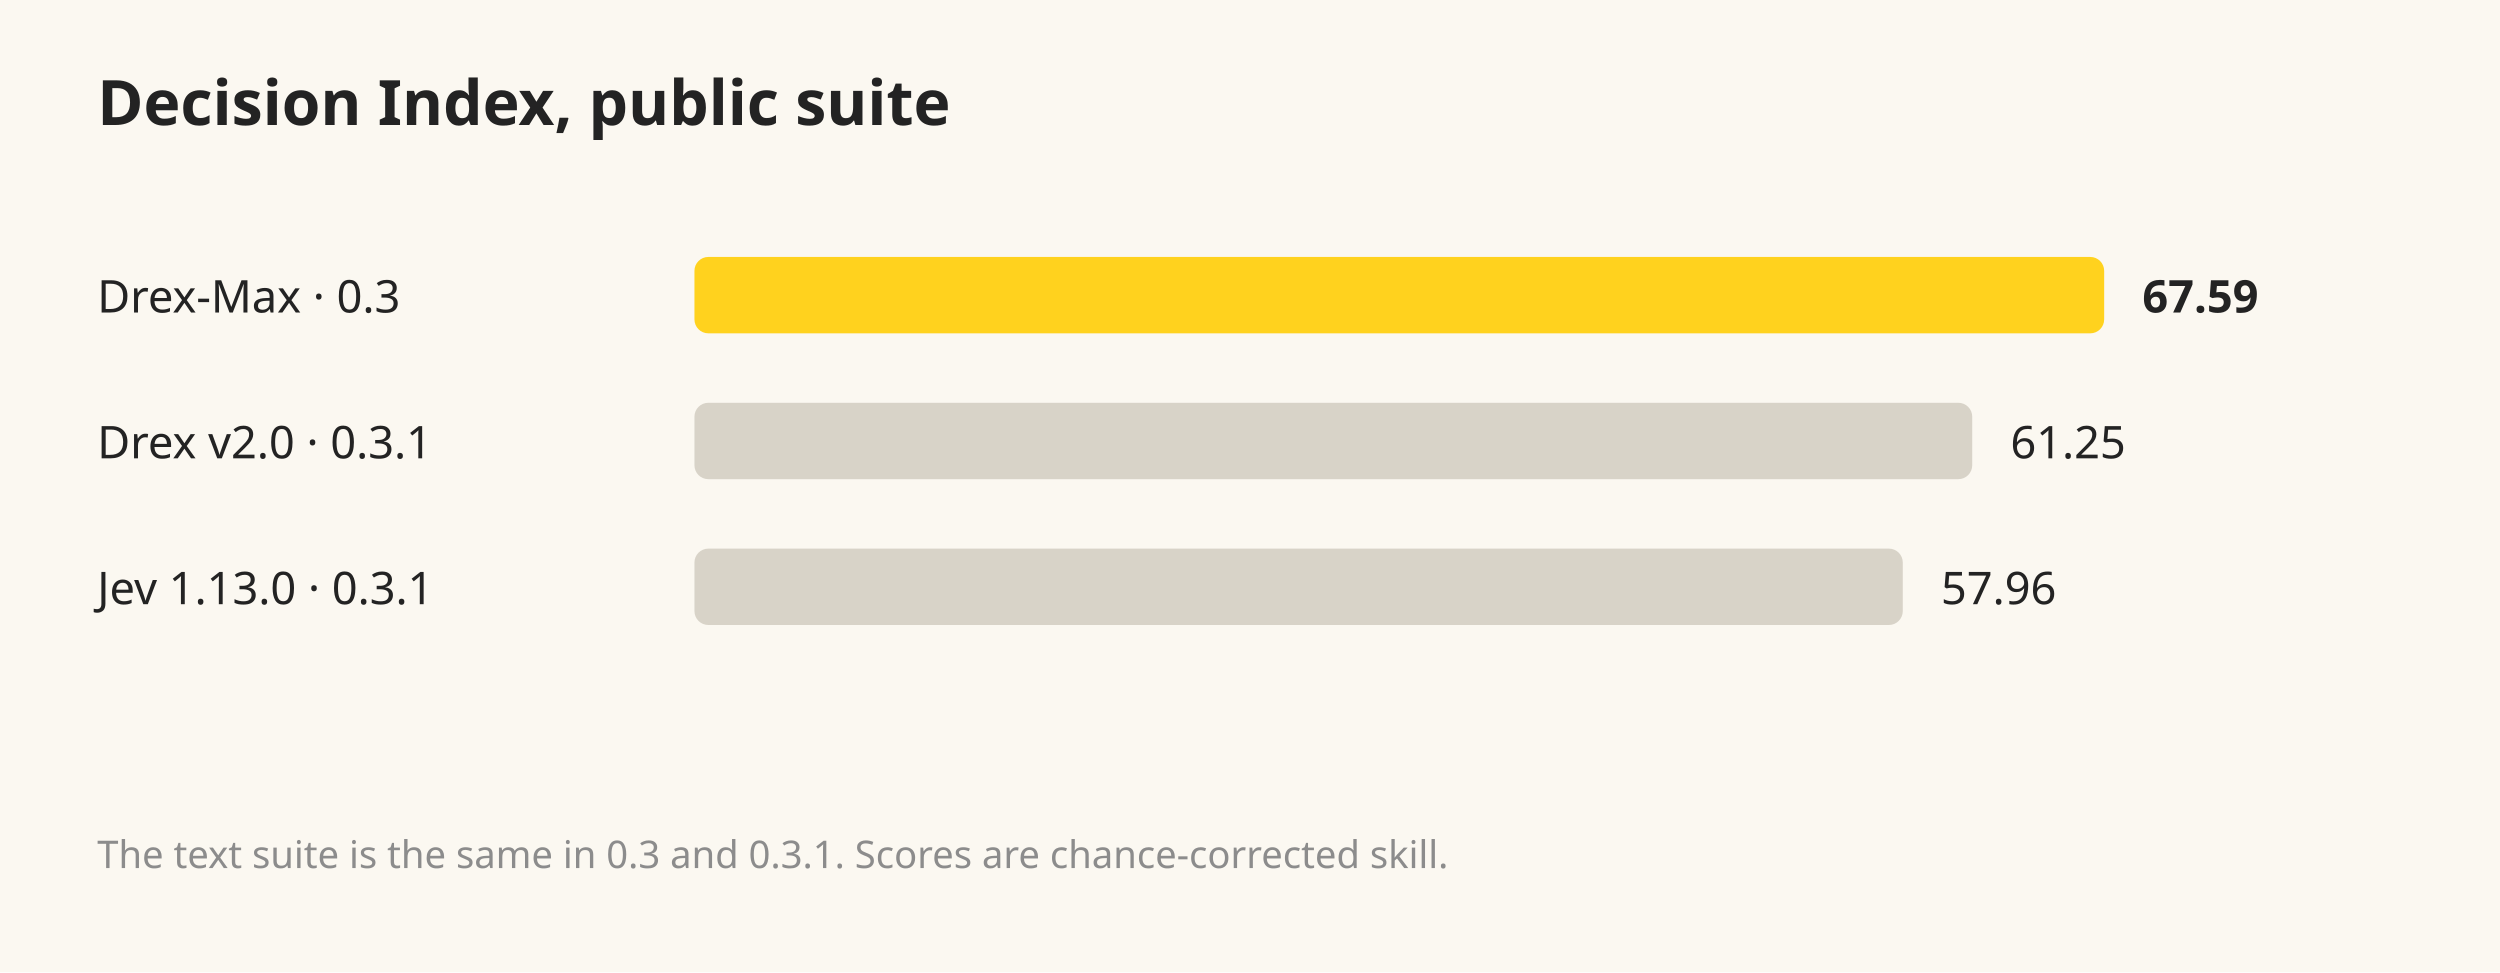
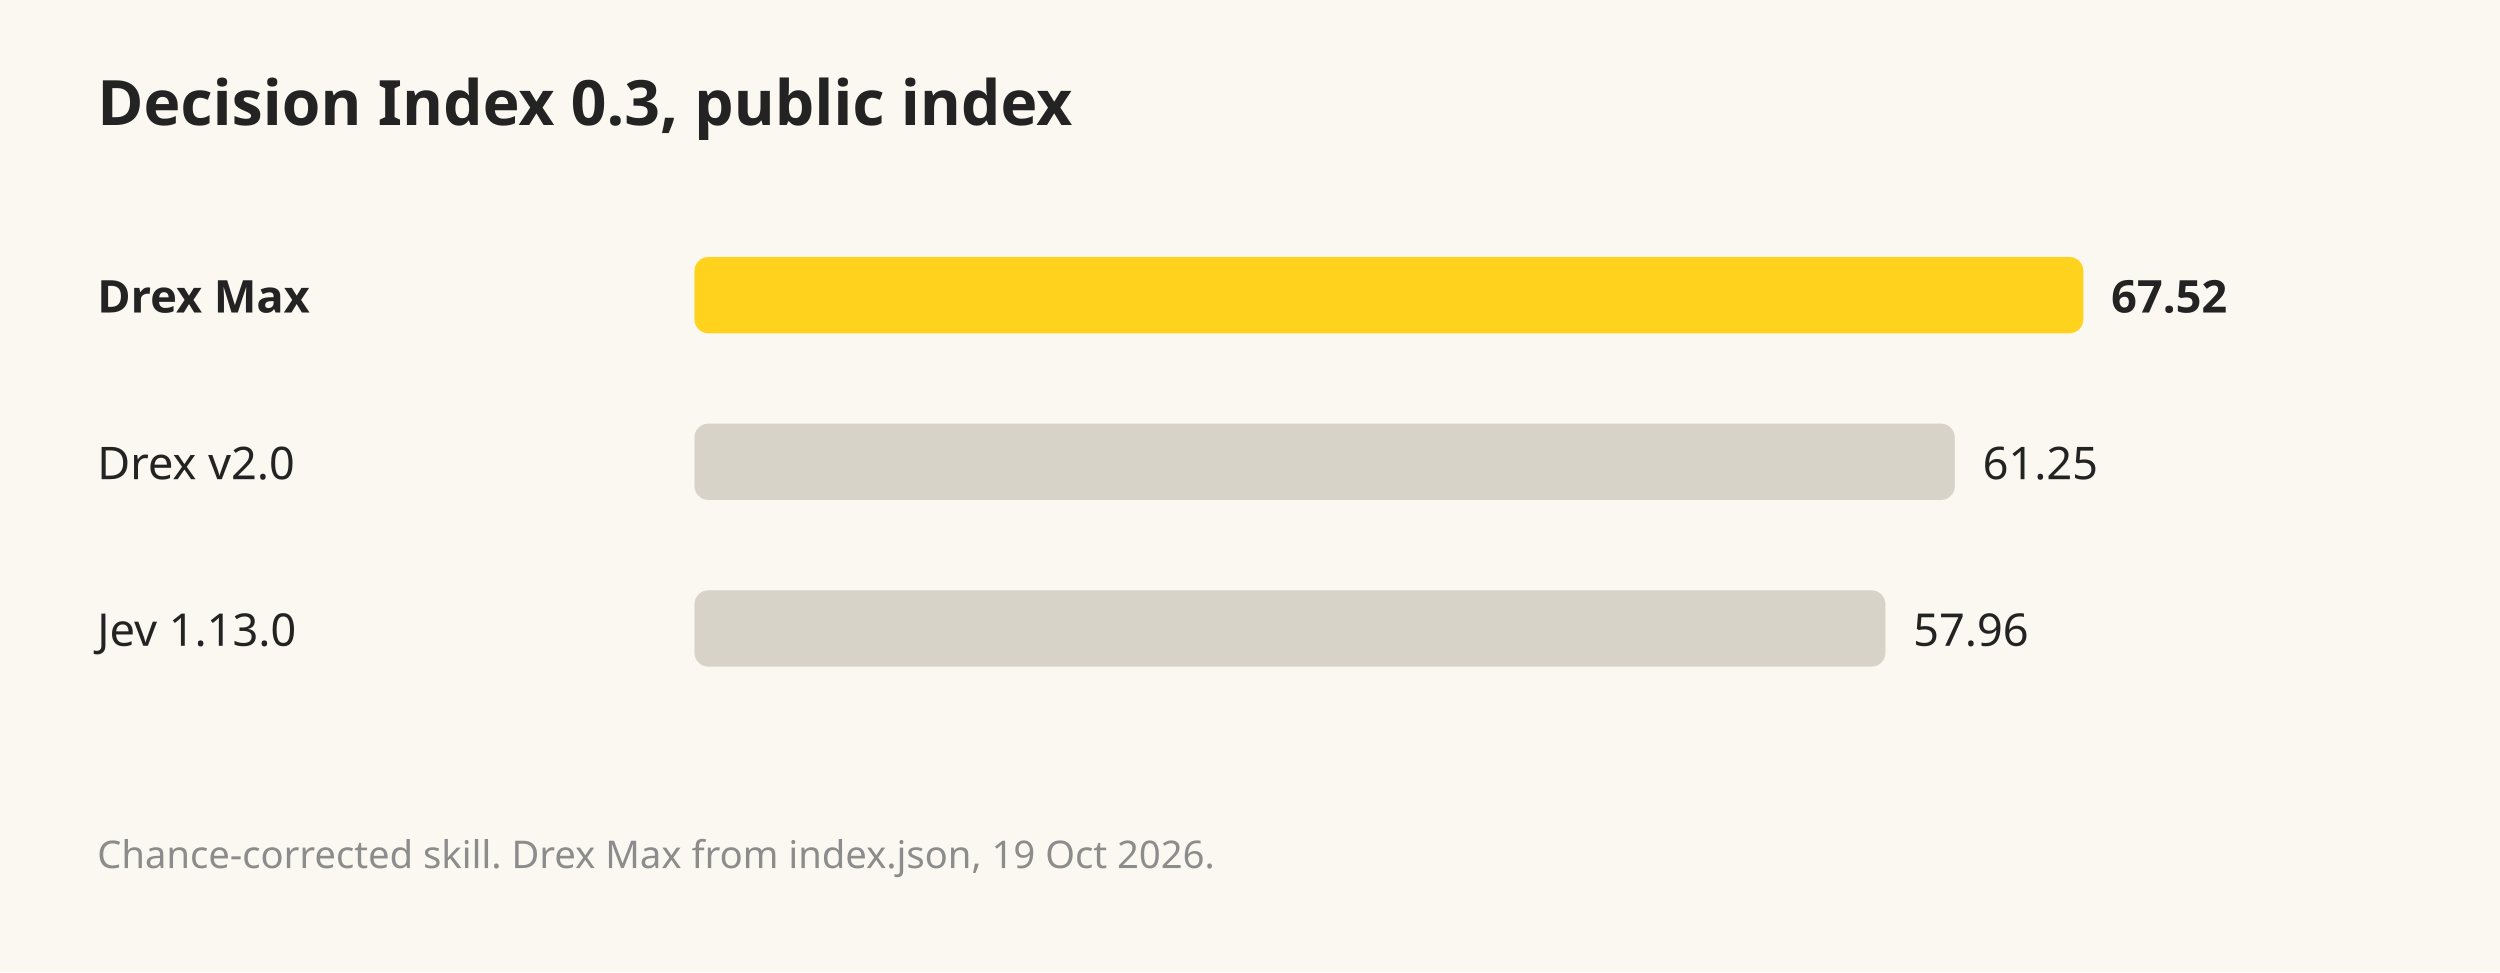
<svg xmlns="http://www.w3.org/2000/svg" width="720" height="280" viewBox="0 0 720 280">
  <rect width="720" height="280" fill="#FBF8F1" />
-   <text x="28" y="36" font-family="ui-sans-serif,system-ui" font-size="18" font-weight="700" fill="#232323">Decision Index, public suite</text>
+   <text x="28" y="36" font-family="ui-sans-serif,system-ui" font-size="18" font-weight="700" fill="#232323">Decision Index 0.3, public index</text>
  <g font-family="ui-sans-serif,system-ui" font-size="13" fill="#232323">
-     <text x="28" y="90">Drex-Max · 0.3</text>
-     <rect x="200" y="74" width="406" height="22" rx="4" fill="#FFD21E" />
-     <text x="617" y="90" font-weight="700">67.59</text>
-     <text x="28" y="132">Drex v2.0 · 0.3.1</text>
-     <rect x="200" y="116" width="368" height="22" rx="4" fill="#D8D3C8" />
-     <text x="579" y="132">61.25</text>
-     <text x="28" y="174">Jev 1.13.0 · 0.3.1</text>
-     <rect x="200" y="158" width="348" height="22" rx="4" fill="#D8D3C8" />
-     <text x="559" y="174">57.96</text>
+     <text x="28" y="90" font-weight="700">Drex Max</text>
+     <rect x="200" y="74" width="400" height="22" rx="4" fill="#FFD21E" />
+     <text x="608" y="90" font-weight="700">67.52</text>
+     <text x="28" y="138">Drex v2.0</text>
+     <rect x="200" y="122" width="363" height="22" rx="4" fill="#D8D3C8" />
+     <text x="571" y="138">61.25</text>
+     <text x="28" y="186">Jev 1.13.0</text>
+     <rect x="200" y="170" width="343" height="22" rx="4" fill="#D8D3C8" />
+     <text x="551" y="186">57.96</text>
  </g>
-   <text x="28" y="250" font-family="ui-sans-serif,system-ui" font-size="11" fill="#8C8C8C">The text suite is the same in 0.3 and 0.3.1. Scores are chance-corrected skill.</text>
+   <text x="28" y="250" font-family="ui-sans-serif,system-ui" font-size="11" fill="#8C8C8C">Chance-corrected skill. Drex Max from index.json, 19 Oct 2026.</text>
</svg>
